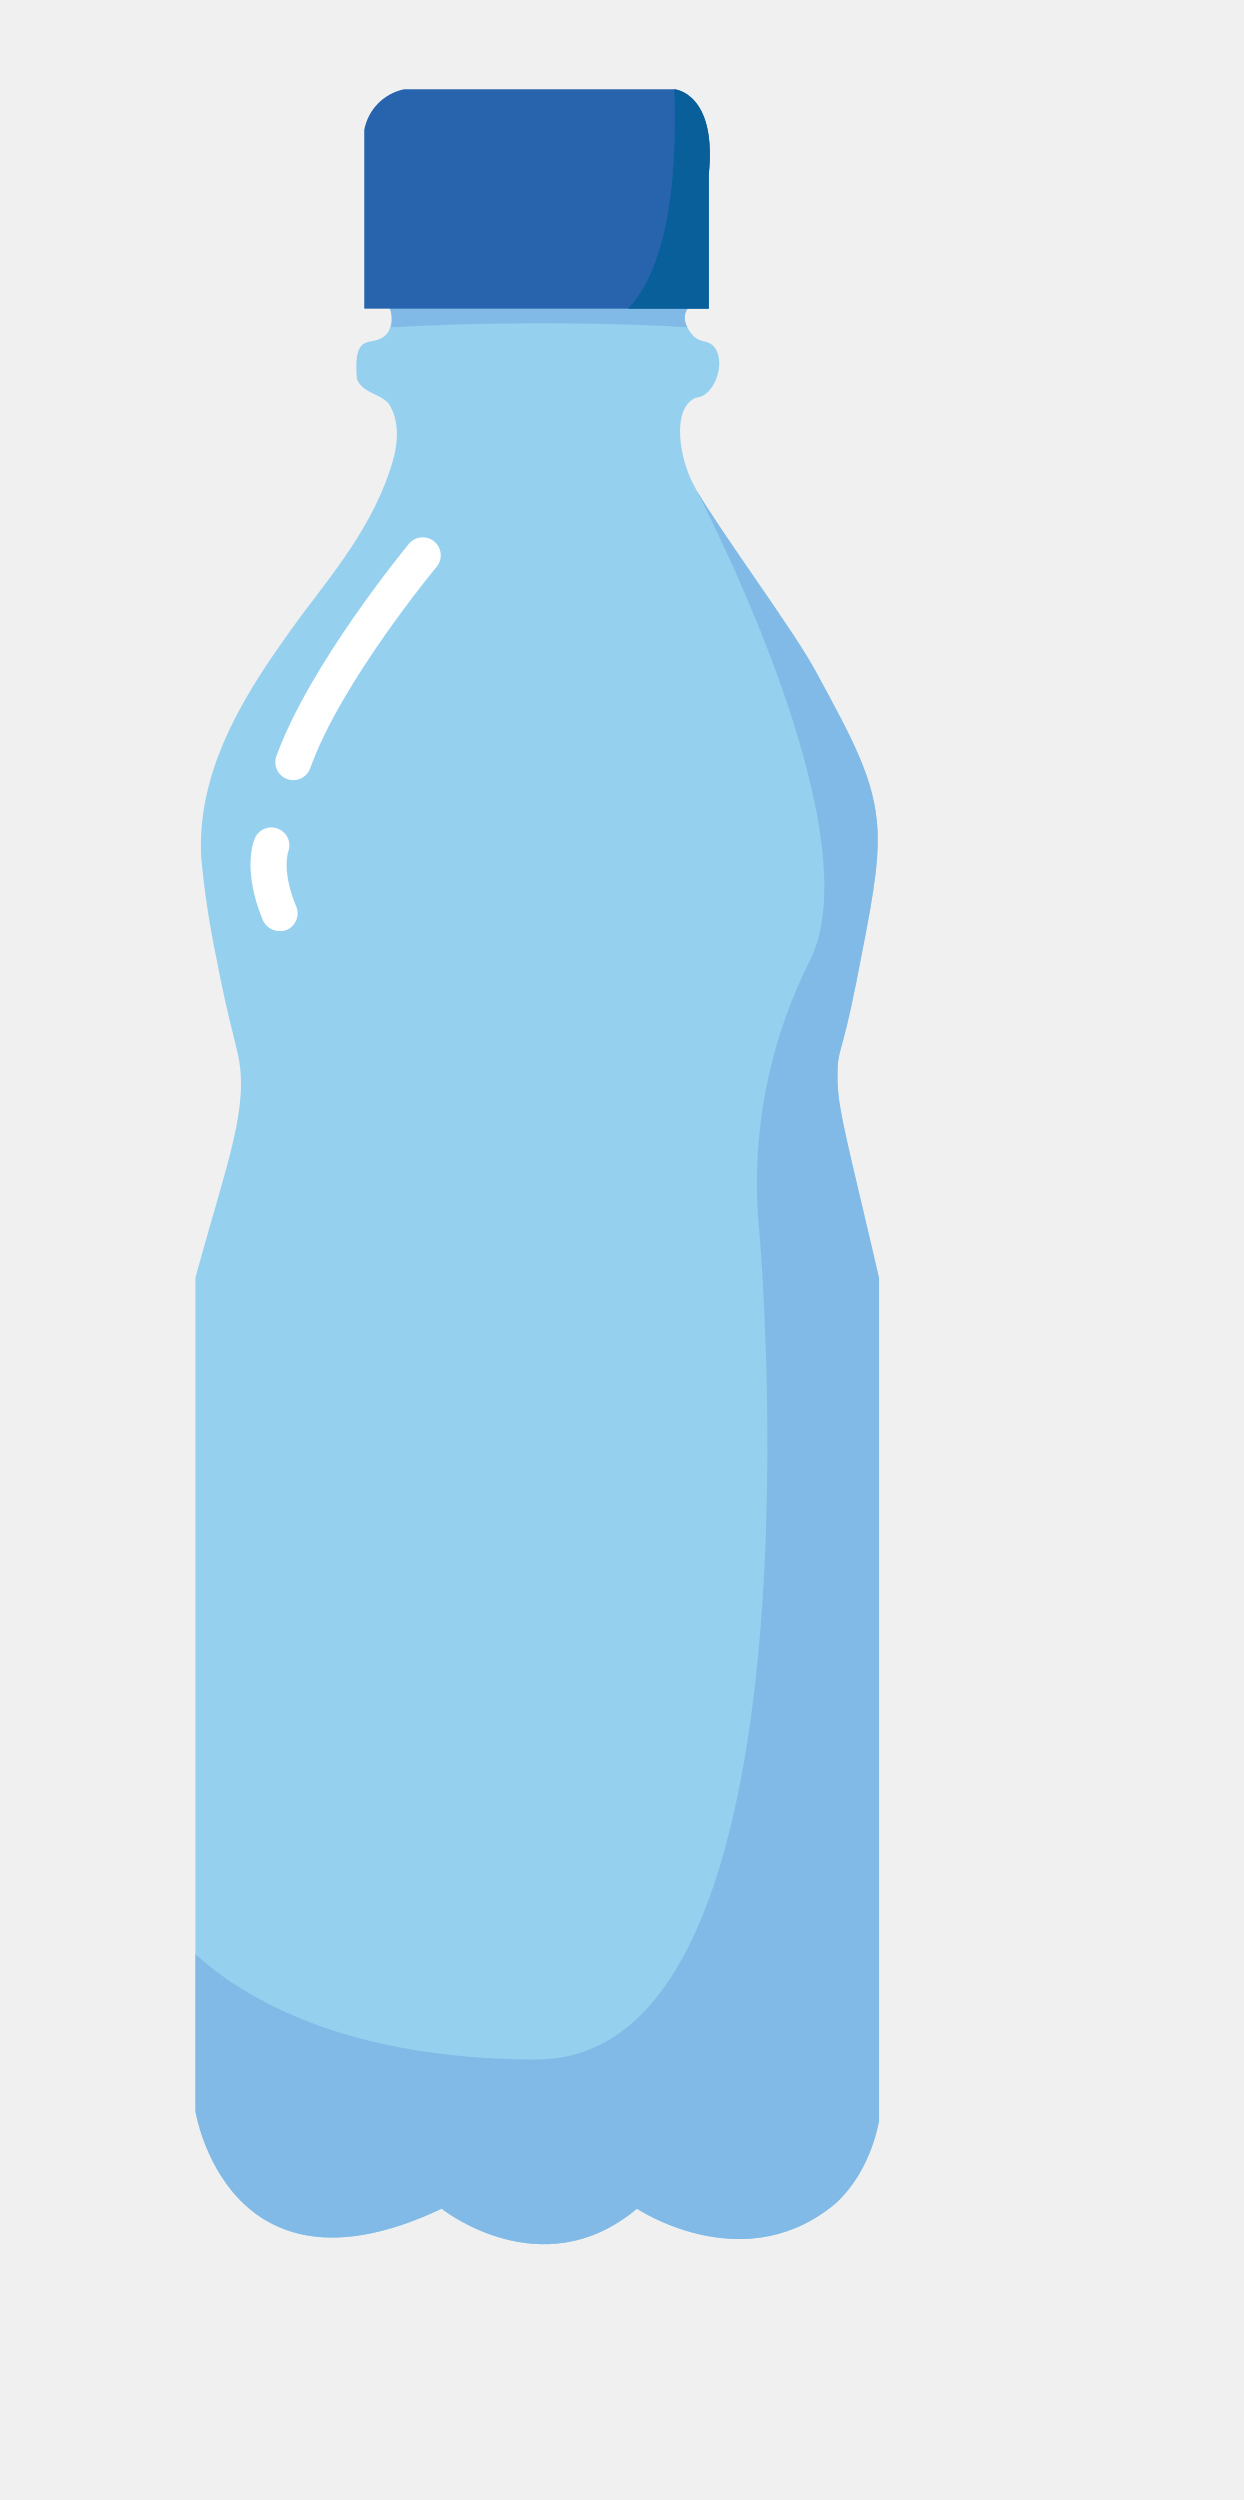
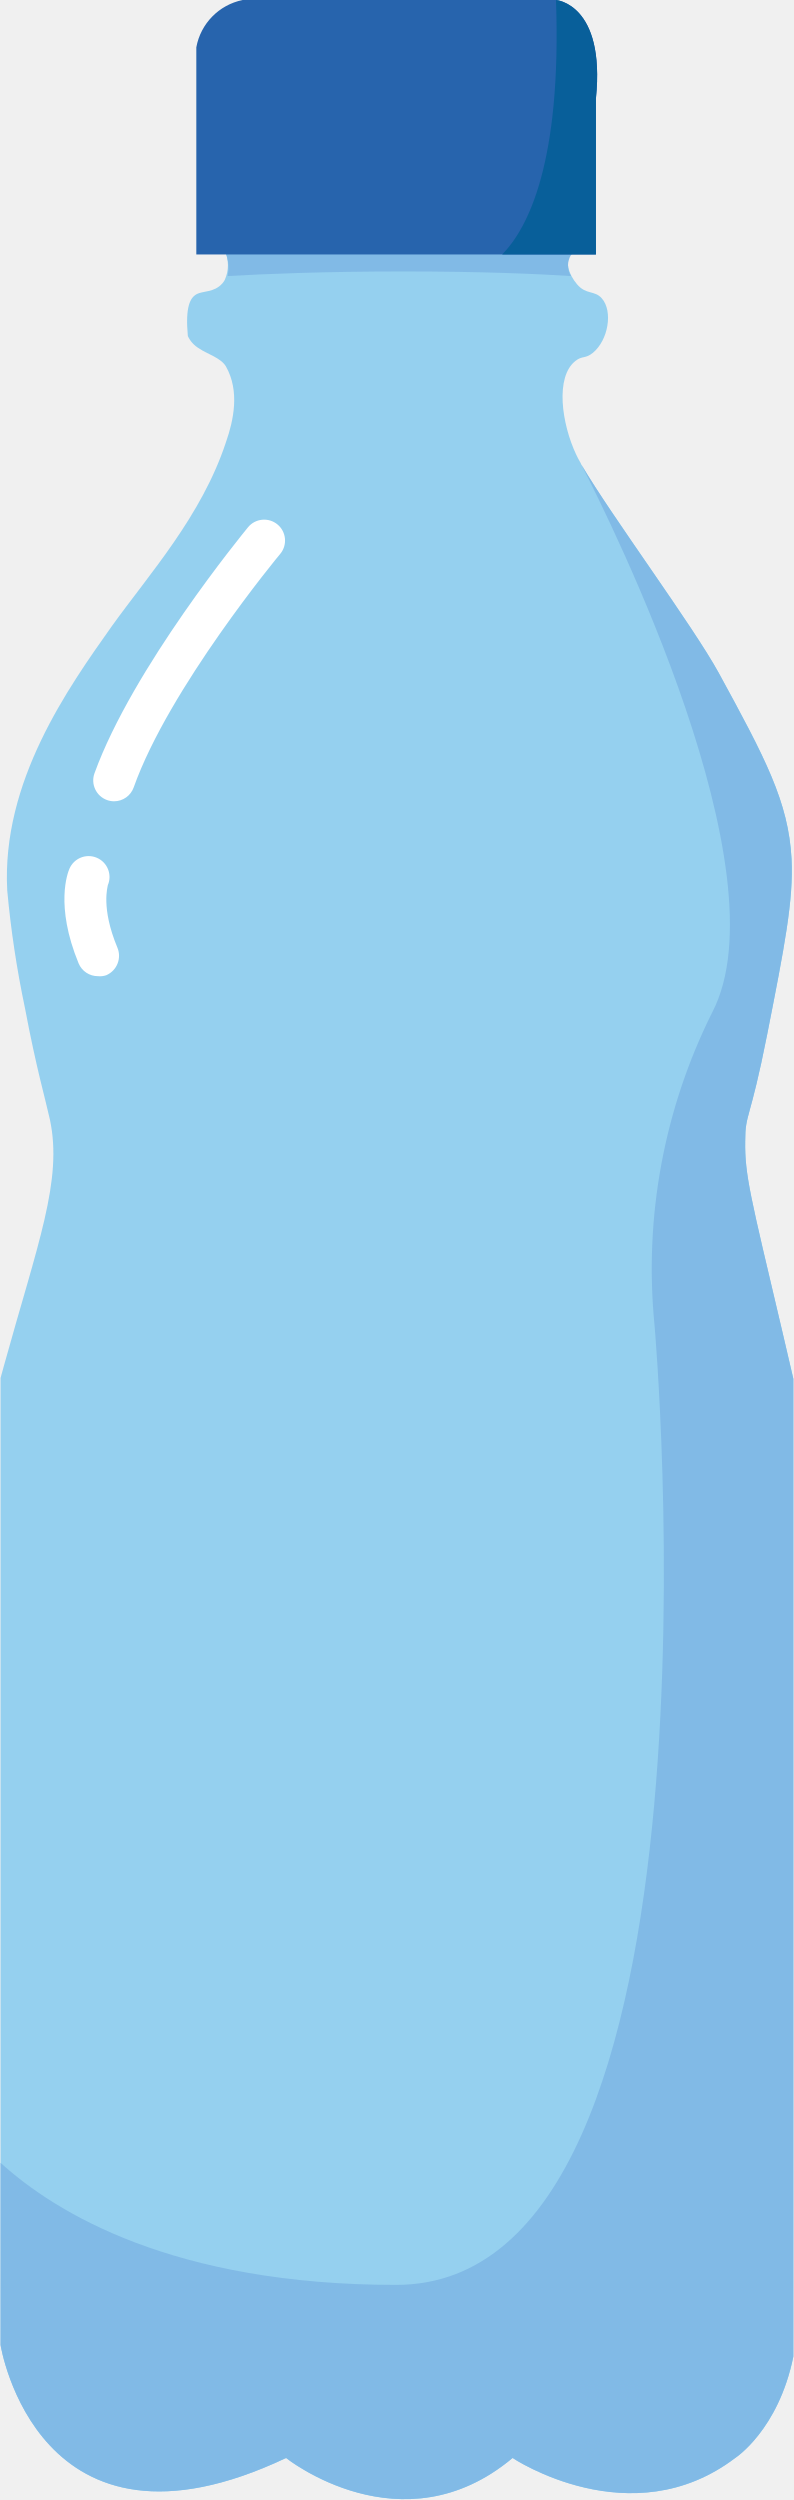
- <svg xmlns="http://www.w3.org/2000/svg" viewBox="0 0 103.68 208.38">
+ <svg xmlns="http://www.w3.org/2000/svg" viewBox="0 0 57.02 179.68">
  <defs>
-     <style>.cls-1{fill:none;}.cls-2{fill:#95d0ef;}.cls-3{fill:#81bae6;}.cls-4{clip-path:url(#clip-path);}.cls-5{fill:#2764ad;}.cls-6{clip-path:url(#clip-path-2);}.cls-7{fill:#085f9a;}.cls-8{fill:#fff;}</style>
-     <clipPath id="clip-path" transform="translate(16.29 7.44)">
-       <path class="cls-1" d="M16.2,26.34c1,1.77.55,3.87,0,5.44C14.45,37.09,10.69,41.25,8,45,4.86,49.44.06,56.17.48,64a73,73,0,0,0,1.28,8.48c.8,4.26,1.48,6.58,1.79,8,.92,4.35-.86,8.84-3.3,17.65-.1.39-.19.71-.25.91v69.5s2.64,16.58,20.52,8.12c0,0,8.33,6.66,16.28,0,0,0,8.51,5.69,16,0,0,0,3.1-2,4.18-7.29V99.1c-.18-.74-.46-2-.83-3.56C53.9,86,53.48,84.44,53.52,82c0-2,.34-1.37,1.58-7.66s1.9-9.63,1.75-12.61c-.22-4.1-1.89-7.24-5.23-13.36-1.86-3.4-7.72-11.29-9.89-15,0-.06-.18-.31-.35-.68-1.06-2.24-1.53-5.6-.06-6.75.49-.39.71-.14,1.25-.58,1.11-.91,1.46-3,.64-3.92-.52-.59-1.12-.24-1.77-.95s-.89-1.72-.41-2.21a1.29,1.29,0,0,1,1.08-.25h-26a2.56,2.56,0,0,1,0,2.13,1.54,1.54,0,0,1-.17.24c-.59.67-1.4.52-1.86.78s-.81.92-.62,3a2,2,0,0,0,.82.9C14.82,25.43,15.83,25.71,16.2,26.34Z" />
-     </clipPath>
-     <clipPath id="clip-path-2" transform="translate(16.29 7.44)">
-       <path class="cls-1" d="M17.4,0H39.92s3.56.27,2.87,7.08V18.29H14.07V3.4A4.25,4.25,0,0,1,17.4,0Z" />
+     <style>.cls-1{fill:none;}.cls-2{fill:#95d0ef;}.cls-3{fill:#81bae6;}.cls-4{clip-path:url(#clip-path);}.cls-5{fill:#2764ad;}.cls-6{fill:#085f9a;}.cls-7{fill:#fff;}</style>
+     <clipPath id="clip-path" transform="translate(0.04)">
+       <path class="cls-1" d="M16.2,26.34c1,1.77.55,3.87,0,5.44C14.45,37.09,10.69,41.25,8,45,4.86,49.44.06,56.17.48,64a73.52,73.52,0,0,0,1.28,8.48c.8,4.26,1.48,6.58,1.79,8,.92,4.35-.86,8.84-3.3,17.65-.1.39-.19.71-.25.91v69.5s2.64,16.58,20.52,8.12c0,0,8.33,6.66,16.28,0,0,0,8.51,5.69,16,0,0,0,3.1-2,4.18-7.29V99.1c-.18-.74-.46-2-.83-3.56C53.9,86,53.48,84.44,53.52,82c0-2,.34-1.37,1.58-7.66s1.9-9.63,1.75-12.61c-.22-4.1-1.89-7.24-5.23-13.36-1.86-3.4-7.72-11.29-9.89-15,0-.06-.18-.31-.35-.68-1.06-2.24-1.53-5.6-.06-6.75.49-.39.71-.14,1.25-.58,1.11-.91,1.46-3,.64-3.92-.52-.59-1.12-.24-1.77-1s-.89-1.72-.41-2.21A1.3,1.3,0,0,1,42.11,18h-26a2.56,2.56,0,0,1,0,2.13,1.46,1.46,0,0,1-.17.24c-.59.67-1.4.52-1.86.78s-.81.92-.62,3a2,2,0,0,0,.82.9C14.82,25.43,15.83,25.71,16.2,26.34Z" />
    </clipPath>
  </defs>
  <g id="Layer_2" data-name="Layer 2">
-     <g id="Layer_7" data-name="Layer 7">
-       <path class="cls-2" d="M16.2,26.34c1,1.77.55,3.87,0,5.44C14.45,37.09,10.69,41.25,8,45,4.86,49.44.06,56.17.48,64a73,73,0,0,0,1.28,8.48c.8,4.26,1.48,6.58,1.79,8,.92,4.35-.86,8.84-3.3,17.65-.1.39-.19.71-.25.91v69.5s2.64,16.58,20.52,8.12c0,0,8.33,6.66,16.28,0,0,0,8.51,5.69,16,0,0,0,3.1-2,4.18-7.29V99.1c-.18-.74-.46-2-.83-3.56C53.9,86,53.48,84.44,53.52,82c0-2,.34-1.37,1.58-7.66s1.9-9.63,1.75-12.61c-.22-4.1-1.89-7.24-5.23-13.36-1.86-3.4-7.72-11.29-9.89-15,0-.06-.18-.31-.35-.68-1.06-2.24-1.53-5.6-.06-6.75.49-.39.71-.14,1.25-.58,1.11-.91,1.46-3,.64-3.92-.52-.59-1.12-.24-1.77-.95s-.89-1.72-.41-2.21a1.29,1.29,0,0,1,1.08-.25h-26a2.56,2.56,0,0,1,0,2.13,1.54,1.54,0,0,1-.17.24c-.59.67-1.4.52-1.86.78s-.81.92-.62,3a2,2,0,0,0,.82.9C14.82,25.43,15.83,25.71,16.2,26.34Z" transform="translate(16.29 7.44)" />
-       <path class="cls-1" d="M16.14,18.07H41.56a2,2,0,0,1,.55,0h-.55a.85.85,0,0,0-.53.25,1.44,1.44,0,0,0,0,1.52c1.64.11,2.47.2,2.47.2l-.77-7.43-27.09-.89L13.48,20s1-.09,2.84-.2A2.93,2.93,0,0,0,16.14,18.07Z" transform="translate(16.29 7.44)" />
-       <path class="cls-2" d="M41.56,18.07h.55A2,2,0,0,0,41.56,18.07Z" transform="translate(16.29 7.44)" />
-       <path class="cls-3" d="M41,18.32a.85.85,0,0,1,.53-.25H16.14a2.93,2.93,0,0,1,.18,1.77c2.61-.15,6.94-.33,12.63-.33s9.71.18,12.05.33A1.44,1.44,0,0,1,41,18.32Z" transform="translate(16.29 7.44)" />
-       <g class="cls-4">
-         <path class="cls-1" d="M41.38,32.73l.32.63,0,0c2.17,3.69,8,11.58,9.89,15,3.34,6.12,5,9.26,5.23,13.36.15,3-.48,6.19-1.75,12.61S53.55,80,53.52,82c0,2.42.38,3.94,2.6,13.52.37,1.56.65,2.82.83,3.56v70.33c-1.08,5.32-4.18,7.29-4.18,7.29-7.46,5.69-16,0-16,0-7.95,6.66-16.28,0-16.28,0C2.64,185.18,0,168.6,0,168.6V155.42a15.55,15.55,0,0,1-3-3.51l-13.28,19.41,26.56,29.62,72.52-11.75L87.38,72.24Z" transform="translate(16.29 7.44)" />
-         <path class="cls-3" d="M20.52,176.72s8.33,6.66,16.28,0c0,0,8.51,5.69,16,0,0,0,3.1-2,4.18-7.29V99.1c-.18-.74-.46-2-.83-3.56C53.9,86,53.48,84.44,53.52,82c0-2,.34-1.37,1.58-7.66s1.9-9.63,1.75-12.61c-.22-4.1-1.89-7.24-5.23-13.36-1.86-3.4-7.72-11.29-9.89-15l0,0c2.19,4.25,14.65,29.34,9.42,39.39A41.21,41.21,0,0,0,47,95.22s6.13,69-18.57,69c-16,0-24.48-5.17-28.47-8.81V168.6S2.64,185.18,20.52,176.72Z" transform="translate(16.29 7.44)" />
+     <g id="Layer_1-2" data-name="Layer 1">
+       <g id="Layer_2-2" data-name="Layer 2">
+         <g id="Layer_7" data-name="Layer 7">
+           <path class="cls-2" d="M16.2,26.34c1,1.77.55,3.87,0,5.44C14.45,37.09,10.69,41.25,8,45,4.86,49.44.06,56.17.48,64a73.52,73.52,0,0,0,1.28,8.48c.8,4.26,1.48,6.58,1.79,8,.92,4.35-.86,8.84-3.3,17.65-.1.39-.19.71-.25.91v69.5s2.64,16.58,20.52,8.12c0,0,8.33,6.66,16.28,0,0,0,8.51,5.69,16,0,0,0,3.1-2,4.18-7.29V99.1c-.18-.74-.46-2-.83-3.56C53.9,86,53.48,84.44,53.52,82c0-2,.34-1.37,1.58-7.66s1.9-9.63,1.75-12.61c-.22-4.1-1.89-7.24-5.23-13.36-1.86-3.4-7.72-11.29-9.89-15,0-.06-.18-.31-.35-.68-1.06-2.24-1.53-5.6-.06-6.75.49-.39.71-.14,1.25-.58,1.11-.91,1.46-3,.64-3.92-.52-.59-1.12-.24-1.77-1s-.89-1.72-.41-2.21A1.3,1.3,0,0,1,42.11,18h-26a2.56,2.56,0,0,1,0,2.13,1.46,1.46,0,0,1-.17.24c-.59.67-1.4.52-1.86.78s-.81.92-.62,3a2,2,0,0,0,.82.9C14.82,25.43,15.83,25.71,16.2,26.34Z" transform="translate(0.04)" />
+           <path class="cls-1" d="M16.14,18.07H41.56a1.69,1.69,0,0,1,.55,0h-.55a.88.88,0,0,0-.53.25,1.44,1.44,0,0,0,0,1.52c1.64.11,2.47.2,2.47.2l-.77-7.43-27.09-.89L13.48,20s1-.09,2.84-.2A2.94,2.94,0,0,0,16.14,18.07Z" transform="translate(0.04)" />
+           <path class="cls-2" d="M41.56,18.07h.55A1.69,1.69,0,0,0,41.56,18.07Z" transform="translate(0.04)" />
+           <path class="cls-3" d="M41,18.32a.88.88,0,0,1,.53-.25H16.14a3,3,0,0,1,.18,1.77c2.61-.15,6.94-.33,12.63-.33s9.71.18,12.05.33A1.44,1.44,0,0,1,41,18.32Z" transform="translate(0.04)" />
+           <g class="cls-4">
+             <path class="cls-3" d="M20.52,176.72s8.33,6.66,16.28,0c0,0,8.51,5.69,16,0,0,0,3.1-2,4.18-7.29V99.1c-.18-.74-.46-2-.83-3.56C53.9,86,53.48,84.44,53.52,82c0-2,.34-1.37,1.58-7.66s1.9-9.63,1.75-12.61c-.22-4.1-1.89-7.24-5.23-13.36-1.86-3.4-7.72-11.29-9.89-15h0c2.19,4.25,14.65,29.34,9.42,39.39A41.23,41.23,0,0,0,47,95.22s6.13,69-18.57,69c-16,0-24.48-5.17-28.47-8.81V168.6S2.64,185.18,20.52,176.72Z" transform="translate(0.04)" />
+           </g>
+           <path class="cls-5" d="M17.4,0H39.92s3.56.27,2.87,7.08V18.29H14.07V3.4A4.25,4.25,0,0,1,17.4,0Z" transform="translate(0.04)" />
+           <path class="cls-6" d="M39.92,0c.41,11.66-2,16.39-3.87,18.29h6.74V7.08C43.48.27,39.92,0,39.92,0Z" transform="translate(0.04)" />
+           <path class="cls-7" d="M7,70.16a1.5,1.5,0,0,1-1.39-.92c-1.72-4.18-.77-6.55-.66-6.8a1.5,1.5,0,1,1,2.76,1.18c0,.09-.51,1.61.68,4.47a1.52,1.52,0,0,1-.79,2h0A1.38,1.38,0,0,1,7,70.16Z" transform="translate(0.04)" />
+           <path class="cls-7" d="M8.16,57.59a1.48,1.48,0,0,1-.51-.09,1.5,1.5,0,0,1-.9-1.92C9.49,48,17.46,38.3,17.79,37.89a1.5,1.5,0,1,1,2.31,1.92c-.08.09-8,9.65-10.53,16.78A1.5,1.5,0,0,1,8.16,57.59Z" transform="translate(0.04)" />
+         </g>
      </g>
-       <path class="cls-5" d="M17.4,0H39.92s3.56.27,2.87,7.08V18.29H14.07V3.4A4.25,4.25,0,0,1,17.4,0Z" transform="translate(16.29 7.44)" />
-       <g class="cls-6">
-         <path class="cls-7" d="M34,19.56S40.58,18.67,39.92,0,47.8,3.67,47.8,3.67l-.62,18.81Z" transform="translate(16.29 7.44)" />
-       </g>
-       <path class="cls-8" d="M7,70.16a1.5,1.5,0,0,1-1.39-.92c-1.72-4.18-.77-6.55-.66-6.8a1.5,1.5,0,0,1,2.76,1.18c0,.09-.51,1.61.68,4.47a1.51,1.51,0,0,1-.82,2A1.41,1.41,0,0,1,7,70.16Z" transform="translate(16.29 7.44)" />
-       <path class="cls-8" d="M8.16,57.59a1.52,1.52,0,0,1-.51-.09,1.5,1.5,0,0,1-.9-1.92C9.49,48,17.46,38.3,17.79,37.89a1.5,1.5,0,0,1,2.31,1.92c-.08.09-8,9.65-10.53,16.78A1.5,1.5,0,0,1,8.16,57.59Z" transform="translate(16.29 7.44)" />
    </g>
  </g>
</svg>
